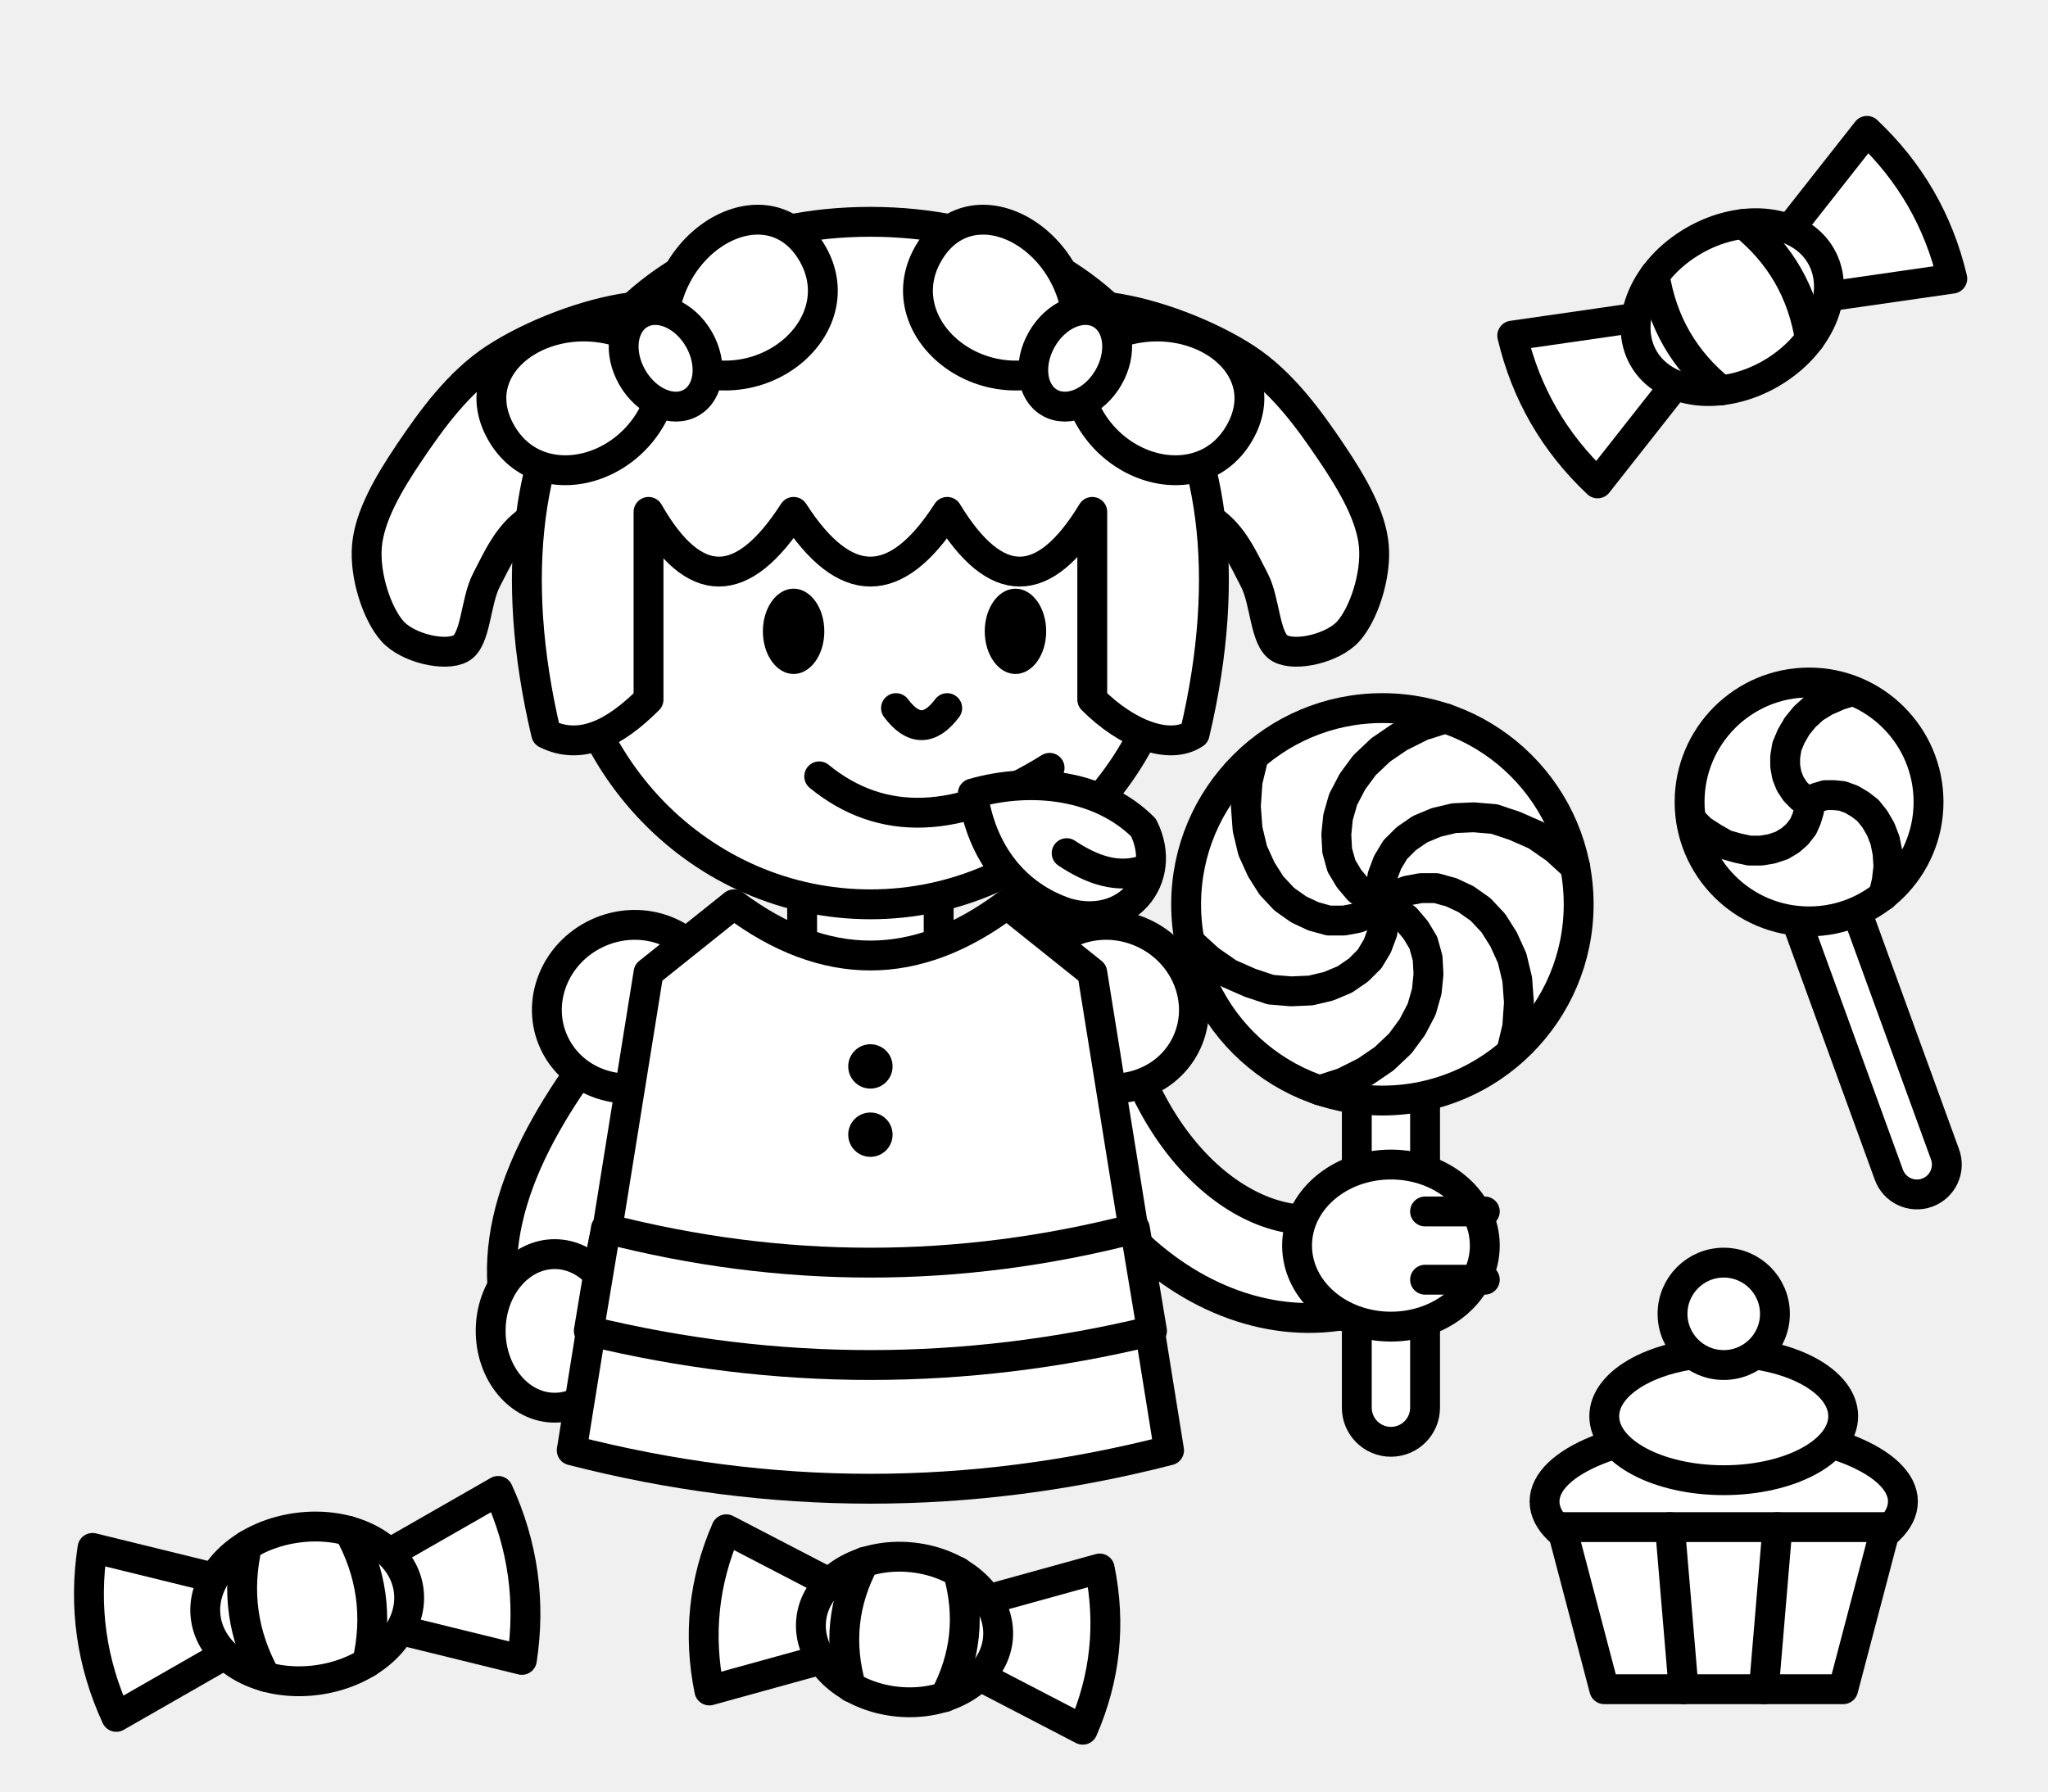
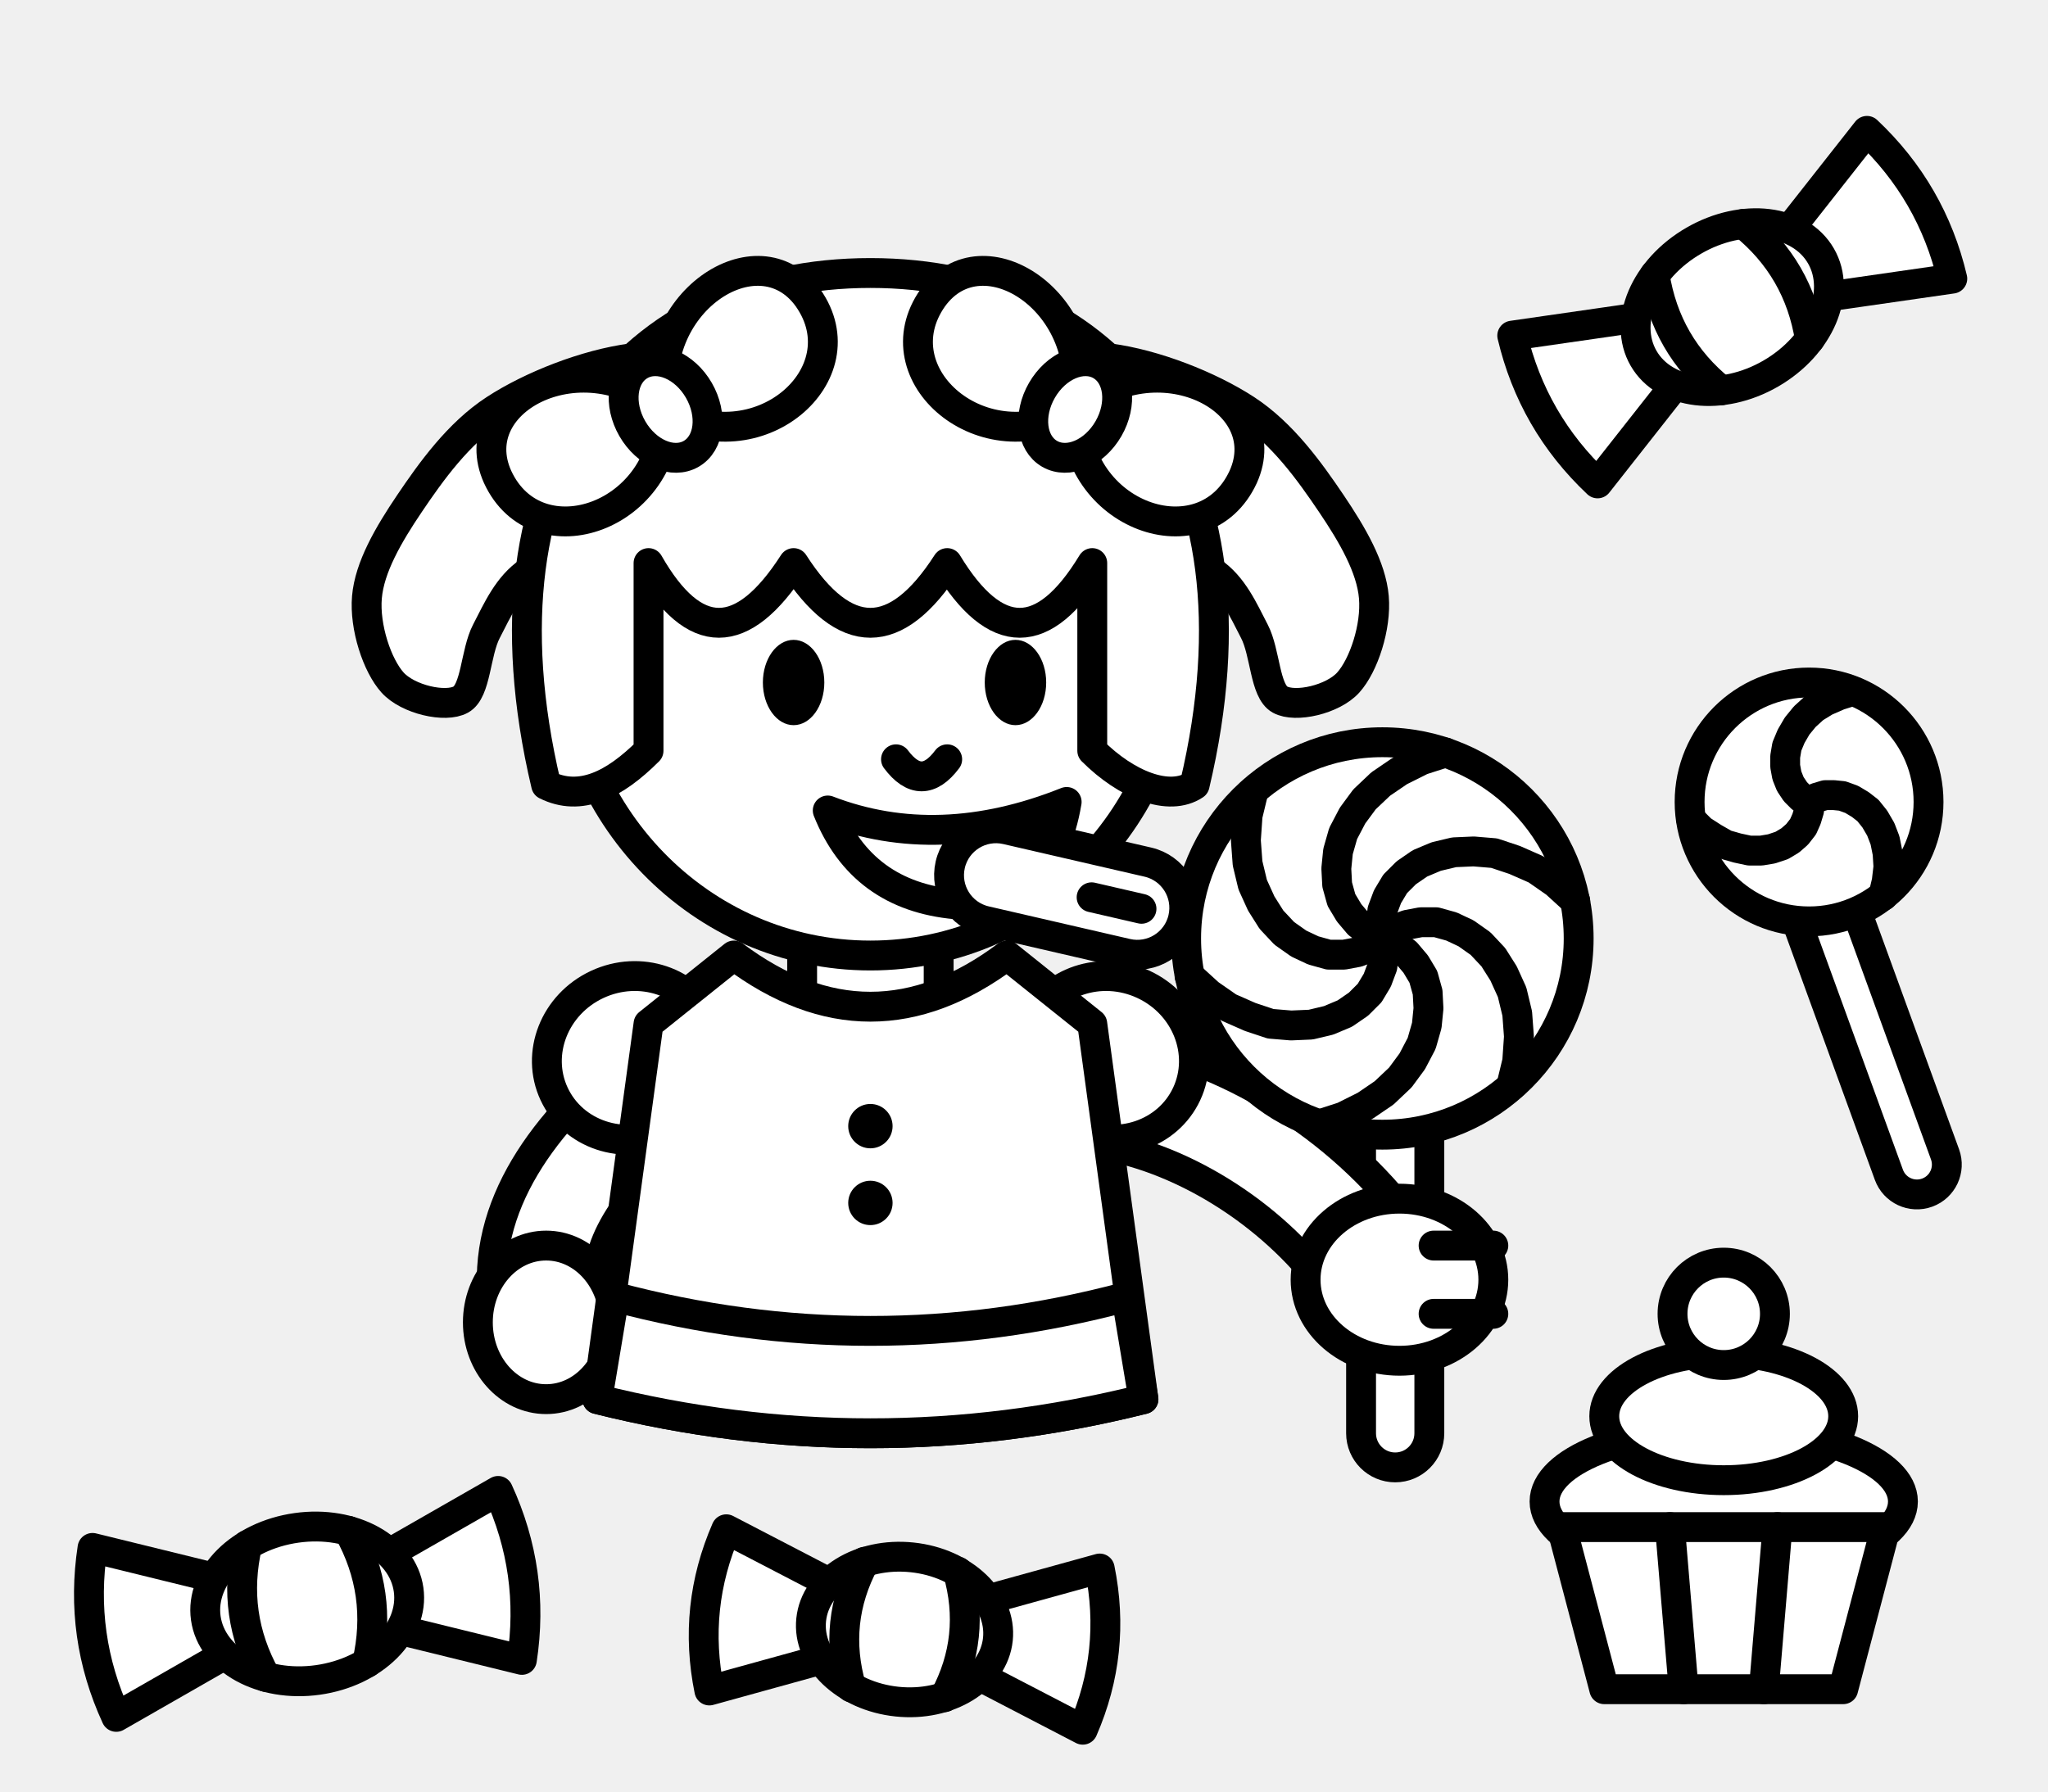
<svg xmlns="http://www.w3.org/2000/svg" viewBox="0 0 240 210" fill="#fff" stroke="#000" stroke-width="3.5" stroke-linecap="round" stroke-linejoin="round">
  <g>
    <g transform="translate(36 188) rotate(-8)">
      <path d="M9,-4 L24,-10 Q27,0 24,10 L9,4 Z" />
      <path d="M-9,-4 L-24,-10 Q-27,0 -24,10 L-9,4 Z" />
      <ellipse cx="0" cy="0" rx="12" ry="9" />
      <path d="M6,-7.8 Q9,0 6,7.8" fill="none" />
      <path d="M-6,-7.8 Q-9,0 -6,7.8" fill="none" />
    </g>
    <g transform="translate(106 191) rotate(6)">
      <path d="M8,-4 L22,-9.5 Q25,0 22,9.5 L8,4 Z" />
      <path d="M-8,-4 L-22,-9.5 Q-25,0 -22,9.5 L-8,4 Z" />
      <ellipse cx="0" cy="0" rx="11" ry="8.5" />
      <path d="M5.5,-7.4 Q8.5,0 5.5,7.4" fill="none" />
      <path d="M-5.5,-7.4 Q-8.5,0 -5.5,7.4" fill="none" />
    </g>
    <g transform="translate(203 36) rotate(-30)">
      <path d="M9,-4 L24,-10 Q27,0 24,10 L9,4 Z" />
      <path d="M-9,-4 L-24,-10 Q-27,0 -24,10 L-9,4 Z" />
      <ellipse cx="0" cy="0" rx="12" ry="9" />
      <path d="M6,-7.8 Q9,0 6,7.8" fill="none" />
      <path d="M-6,-7.8 Q-9,0 -6,7.8" fill="none" />
    </g>
    <rect x="215.5" y="101" width="7" height="40" rx="3.5" transform="rotate(-20 219 121)" />
    <circle cx="212" cy="94" r="14" />
    <path d="M212,94 L212.9,93.5 L213.9,93.2 L214.9,93.2 L215.9,93.3 L217,93.7 L218,94.3 L218.9,95 L219.7,96 L220.4,97.2 L220.9,98.5 L221.2,100 L221.3,101.6 L221.1,103.3 L220.7,105" fill="none" />
    <path d="M212,94 L212,95 L211.7,96 L211.3,96.9 L210.6,97.8 L209.8,98.5 L208.8,99.1 L207.6,99.5 L206.4,99.7 L205,99.7 L203.6,99.4 L202.2,99 L200.8,98.2 L199.4,97.3 L198.2,96.1" fill="none" />
    <path d="M212,94 L211.1,93.5 L210.4,92.8 L209.8,91.9 L209.4,90.9 L209.2,89.8 L209.2,88.7 L209.4,87.5 L209.9,86.3 L210.6,85.1 L211.5,84 L212.6,83 L213.9,82.2 L215.5,81.5 L217.1,81" fill="none" />
    <ellipse cx="202" cy="176" rx="21" ry="8.5" />
    <ellipse cx="202" cy="166" rx="14" ry="7.5" />
    <path d="M183,179 L221,179 L216,198 L188,198 Z" />
    <path d="M195.7,179 L197.3,198" fill="none" />
    <path d="M208.3,179 L206.7,198" fill="none" />
    <circle cx="202" cy="154" r="6" />
  </g>
-   <g transform="translate(6 -4)">
+   <g transform="translate(6 2)">
    <path d="M84,42 C81.3,39.3 73.3,39.3 68,40 C62.7,40.7 56.3,43.2 52,46 C47.7,48.8 44.5,53.3 42,57 C39.5,60.7 37.3,64.5 37,68 C36.7,71.5 38.2,76 40,78 C41.8,80 46.2,81 48,80 C49.8,79 49.7,74.5 51,72 C52.3,69.5 53.5,66.7 56,65 C58.5,63.3 62.7,62.5 66,62 C69.3,61.5 73,63 76,62 C79,61 82.7,59.3 84,56 C85.3,52.7 86.7,44.7 84,42 Z" />
    <path d="M108,42 C110.7,39.3 118.7,39.3 124,40 C129.3,40.7 135.7,43.2 140,46 C144.3,48.8 147.5,53.3 150,57 C152.5,60.7 154.7,64.5 155,68 C155.3,71.5 153.8,76 152,78 C150.2,80 145.8,81 144,80 C142.2,79 142.3,74.5 141,72 C139.7,69.5 138.5,66.7 136,65 C133.5,63.3 129.3,62.5 126,62 C122.7,61.5 119,63 116,62 C113,61 109.3,59.3 108,56 C106.7,52.7 105.3,44.7 108,42 Z" />
    <path d="M88,100 L104,100 L104,118 L88,118 Z" />
    <g fill="none">
-       <path d="M72,126 C62,138 57,148 59,157" stroke="#000" stroke-width="15" />
-       <path d="M72,126 C62,138 57,148 59,157" stroke="#fff" stroke-width="8" />
+       <path d="M72,126 C62,134 57,142 58,150" stroke="#000" stroke-width="16" />
+       <path d="M72,126 C62,134 57,142 58,150" stroke="#fff" stroke-width="9" />
    </g>
-     <ellipse cx="59" cy="160" rx="7.5" ry="9" />
+     <ellipse cx="58" cy="153" rx="8" ry="9" />
    <ellipse cx="68" cy="122" rx="10" ry="9.5" transform="rotate(-25 68 122)" />
-     <rect x="153" y="105" width="8" height="68" rx="4" transform="rotate(0 157 139)" />
+     <rect x="153.5" y="106" width="8" height="64" rx="4" transform="rotate(0 157.5 138)" />
    <g fill="none">
-       <path d="M120,126 C126,148 144,158 157,150" stroke="#000" stroke-width="15" />
-       <path d="M120,126 C126,148 144,158 157,150" stroke="#fff" stroke-width="8" />
+       <path d="M124,126 C136,128 148,136 155,146" stroke="#000" stroke-width="16" />
+       <path d="M124,126 C136,128 148,136 155,146" stroke="#fff" stroke-width="9" />
    </g>
    <ellipse cx="124" cy="122" rx="10" ry="9.5" transform="rotate(25 124 122)" />
-     <path d="M80,110 Q96,122 112,110 L122,118 L131,174 Q96,183 61,174 L70,118 Z" />
-     <path d="M65,148 Q96,156 127,148 L129,160 Q96,168 63,160 Z" />
-     <circle cx="96" cy="129" r="2.6" fill="#000" stroke="none" />
-     <circle cx="96" cy="137" r="2.6" fill="#000" stroke="none" />
+     <path d="M80,110 Q96,122 112,110 L122,118 L128,162 Q96,170 64,162 L70,118 Z" />
+     <path d="M66,150 Q96,158 126,150 L128,162 Q96,170 64,162 Z" />
+     <circle cx="96" cy="130" r="2.6" fill="#000" stroke="none" />
+     <circle cx="96" cy="139" r="2.6" fill="#000" stroke="none" />
    <ellipse cx="96" cy="73" rx="36" ry="37" />
    <path d="M58,90 C49,52 68,30 96,30 C124,30 143,52 134,90 C131,92 126,90 122,86 L122,64 Q113.5,78 105,64 Q96,78 87,64 Q78,78 70,64 L70,86 C66,90 62,92 58,90 Z" />
    <g transform="translate(72 46) rotate(-30)">
      <path d="M0,0 C-4,-12 -20,-13 -21,-3 C-22,8 -6,11 0,0 Z" />
      <path d="M0,0 C4,-12 20,-13 21,-3 C22,8 6,11 0,0 Z" />
      <ellipse cx="0" cy="0" rx="4.5" ry="6" />
    </g>
    <g transform="translate(120 46) rotate(30)">
      <path d="M0,0 C-4,-12 -20,-13 -21,-3 C-22,8 -6,11 0,0 Z" />
      <path d="M0,0 C4,-12 20,-13 21,-3 C22,8 6,11 0,0 Z" />
      <ellipse cx="0" cy="0" rx="4.5" ry="6" />
    </g>
    <ellipse cx="87" cy="78" rx="3.6" ry="5" fill="#000" stroke="none" />
    <ellipse cx="113" cy="78" rx="3.6" ry="5" fill="#000" stroke="none" />
    <path d="M99,87 Q102,91 105,87" fill="none" />
-     <path d="M90,95 Q101,104 117,94" fill="none" />
-     <circle cx="156" cy="110" r="23" />
-     <path d="M156,110 L157.5,110.7 L158.8,111.7 L159.9,113 L160.8,114.5 L161.3,116.3 L161.4,118.2 L161.2,120.2 L160.6,122.3 L159.5,124.4 L158.1,126.3 L156.2,128.1 L154,129.6 L151.4,130.9 L148.6,131.8" fill="none" />
-     <path d="M156,110 L156.2,111.6 L156,113.3 L155.4,114.9 L154.5,116.4 L153.2,117.7 L151.6,118.8 L149.7,119.6 L147.6,120.1 L145.3,120.2 L142.9,120 L140.5,119.2 L138,118.1 L135.7,116.5 L133.4,114.4" fill="none" />
-     <path d="M156,110 L154.7,111 L153.1,111.6 L151.5,111.9 L149.7,111.9 L147.9,111.4 L146.2,110.6 L144.5,109.4 L143,107.8 L141.8,105.9 L140.8,103.7 L140.2,101.2 L140,98.5 L140.2,95.6 L140.9,92.7" fill="none" />
-     <path d="M156,110 L154.5,109.3 L153.2,108.3 L152.1,107 L151.2,105.5 L150.7,103.7 L150.6,101.8 L150.8,99.8 L151.4,97.7 L152.5,95.6 L153.9,93.7 L155.8,91.9 L158,90.4 L160.6,89.1 L163.4,88.2" fill="none" />
-     <path d="M156,110 L155.8,108.4 L156,106.7 L156.6,105.1 L157.5,103.6 L158.8,102.3 L160.4,101.2 L162.3,100.4 L164.4,99.9 L166.7,99.8 L169.1,100 L171.5,100.8 L174,101.9 L176.3,103.5 L178.6,105.6" fill="none" />
-     <path d="M156,110 L157.3,109 L158.9,108.4 L160.5,108.1 L162.3,108.1 L164.1,108.6 L165.8,109.4 L167.5,110.6 L169,112.2 L170.2,114.1 L171.2,116.3 L171.8,118.8 L172,121.5 L171.8,124.4 L171.1,127.3" fill="none" />
-     <ellipse cx="157" cy="150" rx="11" ry="9.5" />
-     <path d="M168,146 L161,146 M168,154 L161,154" fill="none" />
-     <path d="M108,97 C115,95 123,96 128,101 C131,107 126,113 119,111 C113,109 109,104 108,97 Z" />
-     <path d="M128,106 C125,107 122,106 119,104" fill="none" />
+     <path d="M91,93 Q104,98 119,92 Q117,104 106,104 Q95,103 91,93 Z" />
+     <circle cx="156" cy="108" r="23" />
+     <path d="M156,108 L157.5,108.7 L158.8,109.7 L159.9,111 L160.8,112.5 L161.3,114.3 L161.4,116.2 L161.2,118.2 L160.6,120.3 L159.5,122.4 L158.1,124.3 L156.2,126.1 L154,127.6 L151.4,128.9 L148.6,129.8" fill="none" />
+     <path d="M156,108 L156.2,109.6 L156,111.3 L155.4,112.9 L154.5,114.4 L153.2,115.7 L151.6,116.8 L149.7,117.6 L147.6,118.1 L145.3,118.2 L142.9,118 L140.5,117.2 L138,116.1 L135.7,114.5 L133.4,112.4" fill="none" />
+     <path d="M156,108 L154.7,109 L153.1,109.6 L151.5,109.9 L149.7,109.9 L147.9,109.4 L146.2,108.6 L144.5,107.4 L143,105.8 L141.8,103.9 L140.8,101.7 L140.2,99.2 L140,96.5 L140.2,93.6 L140.9,90.7" fill="none" />
+     <path d="M156,108 L154.5,107.3 L153.2,106.3 L152.1,105 L151.2,103.5 L150.7,101.7 L150.6,99.8 L150.8,97.8 L151.4,95.7 L152.5,93.6 L153.9,91.7 L155.8,89.9 L158,88.4 L160.6,87.1 L163.4,86.2" fill="none" />
+     <path d="M156,108 L155.8,106.4 L156,104.7 L156.6,103.1 L157.5,101.6 L158.8,100.3 L160.4,99.2 L162.3,98.4 L164.4,97.9 L166.7,97.8 L169.1,98 L171.5,98.8 L174,99.9 L176.3,101.5 L178.6,103.6" fill="none" />
+     <path d="M156,108 L157.3,107 L158.9,106.4 L160.5,106.1 L162.3,106.1 L164.1,106.6 L165.8,107.4 L167.5,108.6 L169,110.2 L170.2,112.1 L171.2,114.3 L171.8,116.8 L172,119.5 L171.8,122.4 L171.1,125.3" fill="none" />
+     <ellipse cx="158" cy="148" rx="11" ry="9.5" />
+     <path d="M169,144 L162,144 M169,152 L162,152" fill="none" />
+     <g transform="translate(119 102.5) rotate(13)">
+       <rect x="-14" y="-5.5" width="28" height="11" rx="5.5" />
+       <path d="M3,0 L9,0" fill="none" />
+     </g>
  </g>
</svg>
